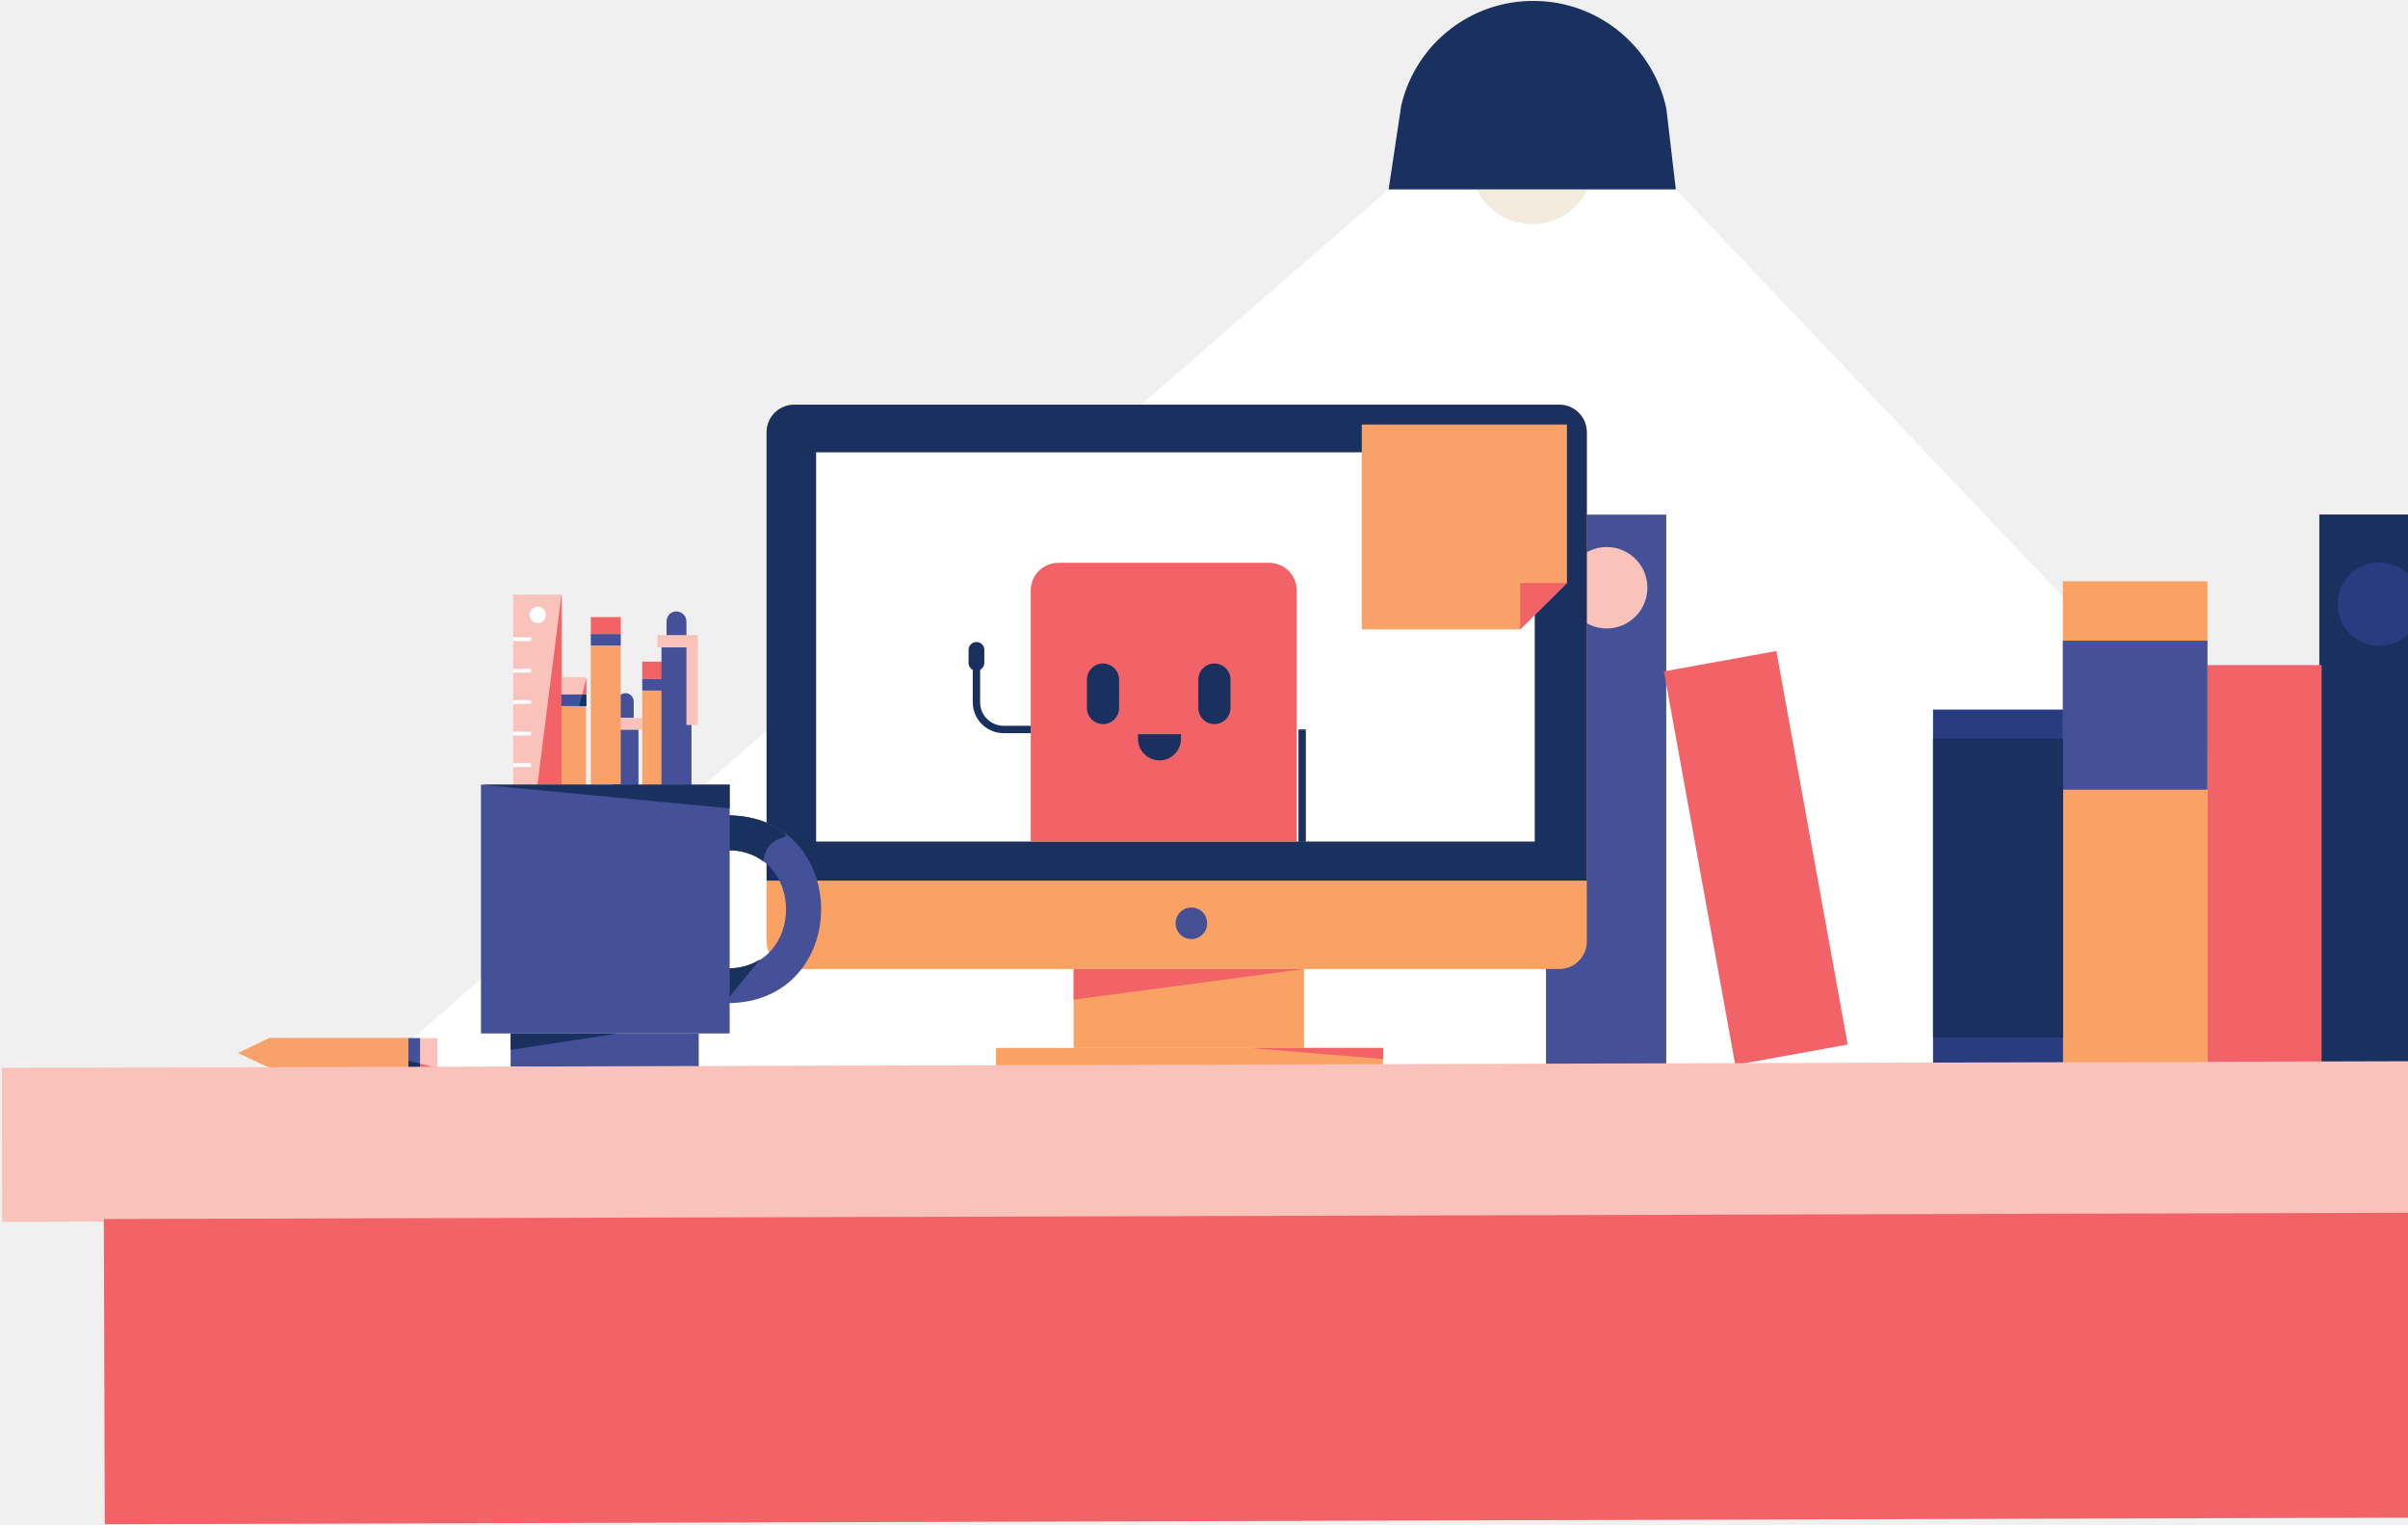
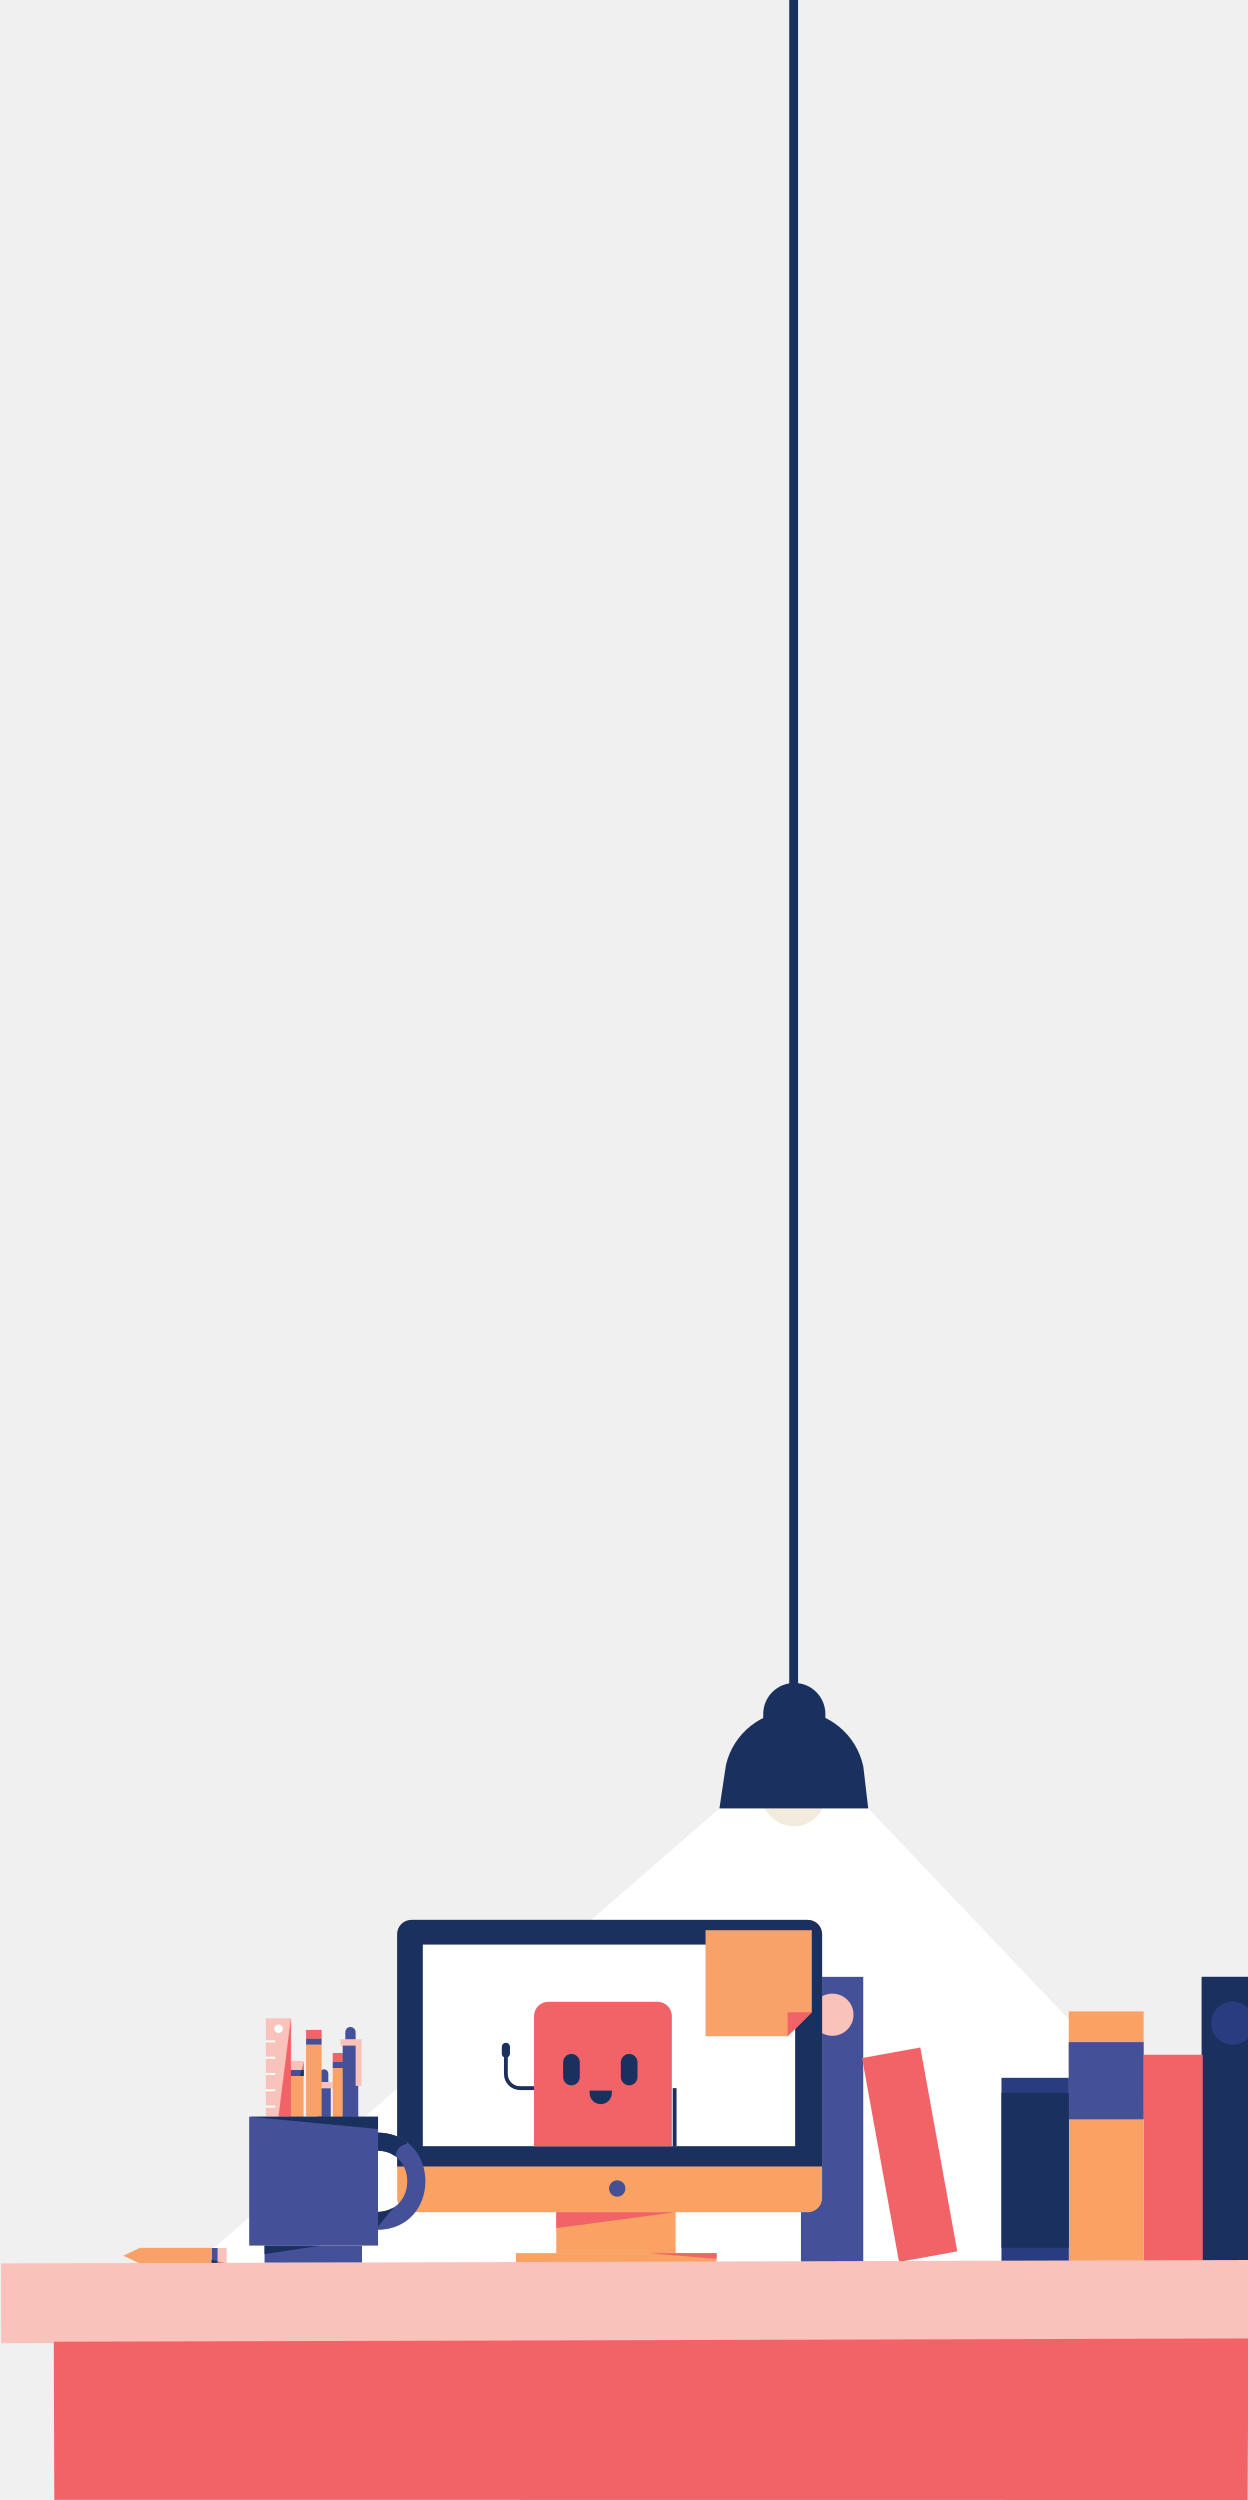
- <svg xmlns="http://www.w3.org/2000/svg" width="100%" height="100%" viewBox="0 0 763 483" version="1.1" xml:space="preserve" style="fill-rule:evenodd;clip-rule:evenodd;stroke-miterlimit:10;">
-   <g transform="matrix(1,0,0,1,0,-151)">
+ <svg xmlns="http://www.w3.org/2000/svg" width="100%" height="100%" viewBox="0 0 763 1529" version="1.1" xml:space="preserve" style="fill-rule:evenodd;clip-rule:evenodd;stroke-miterlimit:10;">
+   <g transform="matrix(1,0,0,1,0,895)">
    <path d="M763.6,455.8L531,211L440,211L91.1,514.5L763.6,518L763.6,455.8Z" style="fill:white;fill-rule:nonzero;" />
    <circle cx="485.5" cy="202.4" r="19.6" style="fill:rgb(243,235,222);" />
    <g>
      <g>
        <rect x="734.9" y="314" width="28.8" height="174.4" style="fill:rgb(26,48,95);" />
        <g transform="matrix(-1,-4.50743e-11,4.50743e-11,-1,1017.76,802.437)">
          <rect x="489.8" y="314" width="38.1" height="174.4" style="fill:rgb(68,80,151);" />
        </g>
        <g transform="matrix(-1,-4.49237e-11,4.49237e-11,-1,1435.01,850.207)">
          <rect x="699.4" y="361.8" width="36.2" height="126.7" style="fill:rgb(242,99,104);" />
        </g>
        <g transform="matrix(-0.984,0.1784,-0.1784,-0.984,1179.4,739.712)">
          <rect x="538.4" y="359.6" width="36.2" height="126.7" style="fill:rgb(242,99,104);" />
        </g>
        <g transform="matrix(-1,-4.49073e-11,4.49073e-11,-1,1353.04,823.573)">
          <rect x="653.6" y="335.1" width="45.8" height="153.3" style="fill:rgb(250,162,100);" />
        </g>
        <g transform="matrix(-1,-4.50263e-11,4.50263e-11,-1,1353.04,755.269)">
          <rect x="653.6" y="354.1" width="45.8" height="47.2" style="fill:rgb(68,80,151);" />
        </g>
        <path d="M763.6,333.5C761.2,330.9 757.7,329.2 753.9,329.2C746.6,329.2 740.7,335.1 740.7,342.4C740.7,349.7 746.6,355.6 753.9,355.6C757.7,355.6 761.2,354 763.6,351.3L763.6,333.5Z" style="fill:rgb(41,60,128);fill-rule:nonzero;" />
        <rect x="612.5" y="375.8" width="41.2" height="112.2" style="fill:rgb(41,60,128);" />
        <circle cx="509.1" cy="337.2" r="12.9" style="fill:rgb(249,194,186);" />
        <rect x="612.5" y="385" width="41.2" height="94.7" style="fill:rgb(26,48,95);" />
      </g>
      <g>
        <path d="M494,458L251.7,458C246.8,458 242.9,454.1 242.9,449.2L242.9,288C242.9,283.1 246.8,279.2 251.7,279.2L494,279.2C498.9,279.2 502.8,283.1 502.8,288L502.8,449.3C502.8,454.1 498.9,458 494,458Z" style="fill:rgb(250,162,100);fill-rule:nonzero;" />
        <path d="M494,279.2L251.7,279.2C246.8,279.2 242.9,283.1 242.9,288L242.9,430L502.8,430L502.8,288C502.8,283.1 498.9,279.2 494,279.2Z" style="fill:rgb(26,48,95);fill-rule:nonzero;" />
        <rect x="315.6" y="483" width="122.6" height="5.9" style="fill:rgb(250,162,100);" />
        <rect x="340.2" y="458" width="73" height="25" style="fill:rgb(250,162,100);" />
        <rect x="258.6" y="294.3" width="227.7" height="123.3" style="fill:white;" />
        <circle cx="377.5" cy="443.5" r="5" style="fill:rgb(68,80,147);" />
        <path d="M340.2,458L340.2,467.7L413.2,458L340.2,458Z" style="fill:rgb(242,99,104);fill-rule:nonzero;" />
        <path d="M395.9,483L438.3,483L438.3,486.5L395.9,483Z" style="fill:rgb(242,99,104);fill-rule:nonzero;" />
      </g>
      <g>
        <path d="M481.7,350.4L431.5,350.4L431.5,285.5L496.5,285.5L496.5,335.7" style="fill:rgb(248,162,106);fill-rule:nonzero;" />
        <path d="M481.7,350.4L481.7,335.7L496.5,335.7" style="fill:rgb(242,99,104);fill-rule:nonzero;" />
      </g>
      <g>
        <rect x="194" y="378.5" width="9.5" height="3.7" style="fill:rgb(249,194,186);" />
        <rect x="161.8" y="478.4" width="59.6" height="10.5" style="fill:rgb(68,80,151);" />
        <rect x="194" y="382.2" width="8.3" height="19.8" style="fill:rgb(68,80,151);" />
        <path d="M198.2,370.6C199.6,370.6 200.8,371.8 200.8,373.2L200.8,378.4L195.6,378.4L195.6,373.2C195.6,371.8 196.7,370.6 198.2,370.6Z" style="fill:rgb(68,80,151);fill-rule:nonzero;" />
        <path d="M214.3,344.7C216,344.7 217.5,346.1 217.5,347.9L217.5,352.3C217.5,352.5 217.4,352.6 217.2,352.6L211.5,352.6C211.3,352.6 211.2,352.5 211.2,352.3L211.2,347.9C211.2,346.1 212.6,344.7 214.3,344.7Z" style="fill:rgb(68,80,151);fill-rule:nonzero;" />
        <path d="M161.8,478.4L161.8,483.6L196,478.4L161.8,478.4Z" style="fill:rgb(26,48,95);fill-rule:nonzero;" />
        <path d="M230.4,420.3C255.3,420.3 255.3,457.9 230.4,457.9L230.4,468.8C270.1,468.8 270.1,409.3 230.4,409.3L230.4,420.3Z" style="fill:rgb(68,80,151);fill-rule:nonzero;" />
        <path d="M240.9,454.9C238.1,456.7 234.6,457.8 230.3,457.8L230.3,467.8L240.9,454.9Z" style="fill:rgb(26,48,95);fill-rule:nonzero;" />
        <path d="M241.9,423.9C242.3,419 245.4,416.9 248.9,416.1L248.8,415C244.1,411.5 238,409.3 230.4,409.3L230.4,420.4C235.1,420.3 239,421.7 241.9,423.9Z" style="fill:rgb(26,48,95);fill-rule:nonzero;" />
        <rect x="162.6" y="339.4" width="15.6" height="60.2" style="fill:rgb(249,194,186);" />
        <rect x="187.2" y="346.5" width="9.5" height="5.5" style="fill:rgb(242,99,104);" />
        <rect x="187.2" y="351.9" width="9.5" height="3.7" style="fill:rgb(68,80,151);" />
        <rect x="187.2" y="355.6" width="9.5" height="43.9" style="fill:rgb(248,162,106);" />
        <rect x="203.5" y="360.6" width="9.5" height="5.5" style="fill:rgb(242,99,104);" />
        <rect x="203.5" y="366.1" width="9.5" height="3.7" style="fill:rgb(68,80,151);" />
        <rect x="203.5" y="369.8" width="9.5" height="43.9" style="fill:rgb(248,162,106);" />
        <rect x="209.6" y="354.1" width="9.5" height="49" style="fill:rgb(68,80,151);" />
        <rect x="176.2" y="365.5" width="9.5" height="5.5" style="fill:rgb(249,194,186);" />
        <rect x="176.2" y="371" width="9.5" height="3.7" style="fill:rgb(68,80,151);" />
        <rect x="176.2" y="374.7" width="9.5" height="43.9" style="fill:rgb(248,162,106);" />
        <rect x="208.3" y="352.2" width="12.8" height="3.9" style="fill:rgb(249,194,186);" />
        <rect x="217.5" y="353.4" width="3.6" height="27.3" style="fill:rgb(249,194,186);" />
        <path d="M177.9,339.4L170.3,399.6L177.9,399.6L177.9,339.4Z" style="fill:rgb(242,99,104);fill-rule:nonzero;" />
        <circle cx="170.4" cy="345.8" r="2.6" style="fill:white;" />
        <rect x="162.6" y="352.9" width="5.7" height="1.2" style="fill:white;" />
        <rect x="162.6" y="362.9" width="5.7" height="1.2" style="fill:white;" />
        <rect x="162.6" y="372.8" width="5.7" height="1.2" style="fill:white;" />
        <rect x="162.6" y="382.8" width="5.7" height="1.2" style="fill:white;" />
        <rect x="162.6" y="392.8" width="5.7" height="1.2" style="fill:white;" />
        <rect x="152.4" y="399.6" width="78.8" height="78.8" style="fill:rgb(68,80,151);" />
        <path d="M231.2,399.6L231.2,407.1L152.6,399.6L231.2,399.6Z" style="fill:rgb(26,48,95);fill-rule:nonzero;" />
        <path d="M185.8,371L185.8,374.7L183.5,374.7L184.5,371" style="fill:rgb(26,48,95);fill-rule:nonzero;" />
        <path d="M184.5,371L185.8,365.8L185.8,371" style="fill:rgb(242,99,104);fill-rule:nonzero;" />
      </g>
      <g>
        <path d="M410.9,417.7L326.6,417.7L326.6,338.1C326.6,333.2 330.5,329.3 335.4,329.3L402.1,329.3C407,329.3 410.9,333.2 410.9,338.1L410.9,417.7Z" style="fill:rgb(242,99,104);fill-rule:nonzero;" />
        <path d="M326.6,382.1L318,382.1C313.3,382.1 309.4,378.3 309.4,373.5L309.4,354.7" style="fill:none;fill-rule:nonzero;stroke:rgb(26,48,95);stroke-width:2.34px;" />
        <path d="M309.4,363.5C308,363.5 306.9,362.4 306.9,361L306.9,356.9C306.9,355.5 308,354.4 309.4,354.4C310.8,354.4 311.9,355.5 311.9,356.9L311.9,361C311.9,362.3 310.8,363.5 309.4,363.5Z" style="fill:rgb(26,48,95);fill-rule:nonzero;" />
        <path d="M349.5,380.4C346.7,380.4 344.4,378.1 344.4,375.3L344.4,366.3C344.4,363.5 346.7,361.2 349.5,361.2C352.3,361.2 354.6,363.5 354.6,366.3L354.6,375.3C354.6,378.1 352.3,380.4 349.5,380.4Z" style="fill:rgb(26,48,95);fill-rule:nonzero;" />
        <path d="M384.8,380.4C382,380.4 379.7,378.1 379.7,375.3L379.7,366.3C379.7,363.5 382,361.2 384.8,361.2C387.6,361.2 389.9,363.5 389.9,366.3L389.9,375.3C389.9,378.1 387.6,380.4 384.8,380.4Z" style="fill:rgb(26,48,95);fill-rule:nonzero;" />
        <path d="M367.4,391.9C363.6,391.9 360.6,388.8 360.6,385.1L360.6,383.6L374.2,383.6L374.2,385.1C374.2,388.8 371.2,391.9 367.4,391.9Z" style="fill:rgb(26,48,95);fill-rule:nonzero;" />
        <path d="M412.6,382.1L412.6,417.7" style="fill:none;fill-rule:nonzero;stroke:rgb(26,48,95);stroke-width:2.34px;" />
      </g>
      <g transform="matrix(-1.83697e-16,1,-1,-1.83697e-16,620.39,348.776)">
        <rect x="131.1" y="481.8" width="9.5" height="5.5" style="fill:rgb(249,194,186);" />
      </g>
      <g transform="matrix(-1.83697e-16,1,-1,-1.83697e-16,615.797,353.369)">
        <rect x="126.5" y="482.7" width="9.5" height="3.7" style="fill:rgb(68,80,151);" />
      </g>
      <path d="M85.4,489.3L75.4,484.6L85.4,479.8L129.4,479.8L129.4,489.3L85.4,489.3Z" style="fill:rgb(248,162,106);fill-rule:nonzero;" />
      <path d="M133.1,489.3L129.4,489.3L129.4,487.1L133.1,488" style="fill:rgb(26,48,95);fill-rule:nonzero;" />
      <path d="M133.1,488L138.3,489.3L133.1,489.3" style="fill:rgb(242,99,104);fill-rule:nonzero;" />
    </g>
    <g>
      <path d="M531,211L440,211L444,184.4C448.6,164.8 466.2,151 486.4,151.3C506.5,151.5 523.8,165.7 528,185.4L531,211Z" style="fill:rgb(26,48,95);fill-rule:nonzero;" />
+       <path d="M504.5,176L466.5,175.6L466.8,153.1C466.9,142.6 475.5,134.2 486,134.3C496.5,134.4 504.9,143 504.8,153.5L504.5,176Z" style="fill:rgb(26,48,95);fill-rule:nonzero;" />
+       <g transform="matrix(1,0,0,6.60976,0,-908.22)">
+         <rect x="482.7" y="2" width="5.4" height="159.9" style="fill:rgb(26,48,95);" />
+       </g>
    </g>
  </g>
-   <g transform="matrix(1,0,0,1,0,-151)">
+   <g transform="matrix(1,0,0,1,0,895)">
    <path d="M763.6,487.2L84.6,489.1L0.6,489.3L0.7,538.1L763.6,536L763.6,487.2Z" style="fill:rgb(249,194,186);fill-rule:nonzero;" />
  </g>
-   <g transform="matrix(1,0,0,1,0,-151)">
-     <path d="M763.6,535.2L32.9,537.2L33.2,633.9L763.6,631.8L763.6,535.2Z" style="fill:rgb(242,99,104);fill-rule:nonzero;" />
+   <g transform="matrix(1,0,0,1,0,895)">
+     <path d="M763.6,535.2L32.9,537.2L33.2,633.9L763,634L763.6,535.2Z" style="fill:rgb(242,99,104);fill-rule:nonzero;" />
  </g>
</svg>
